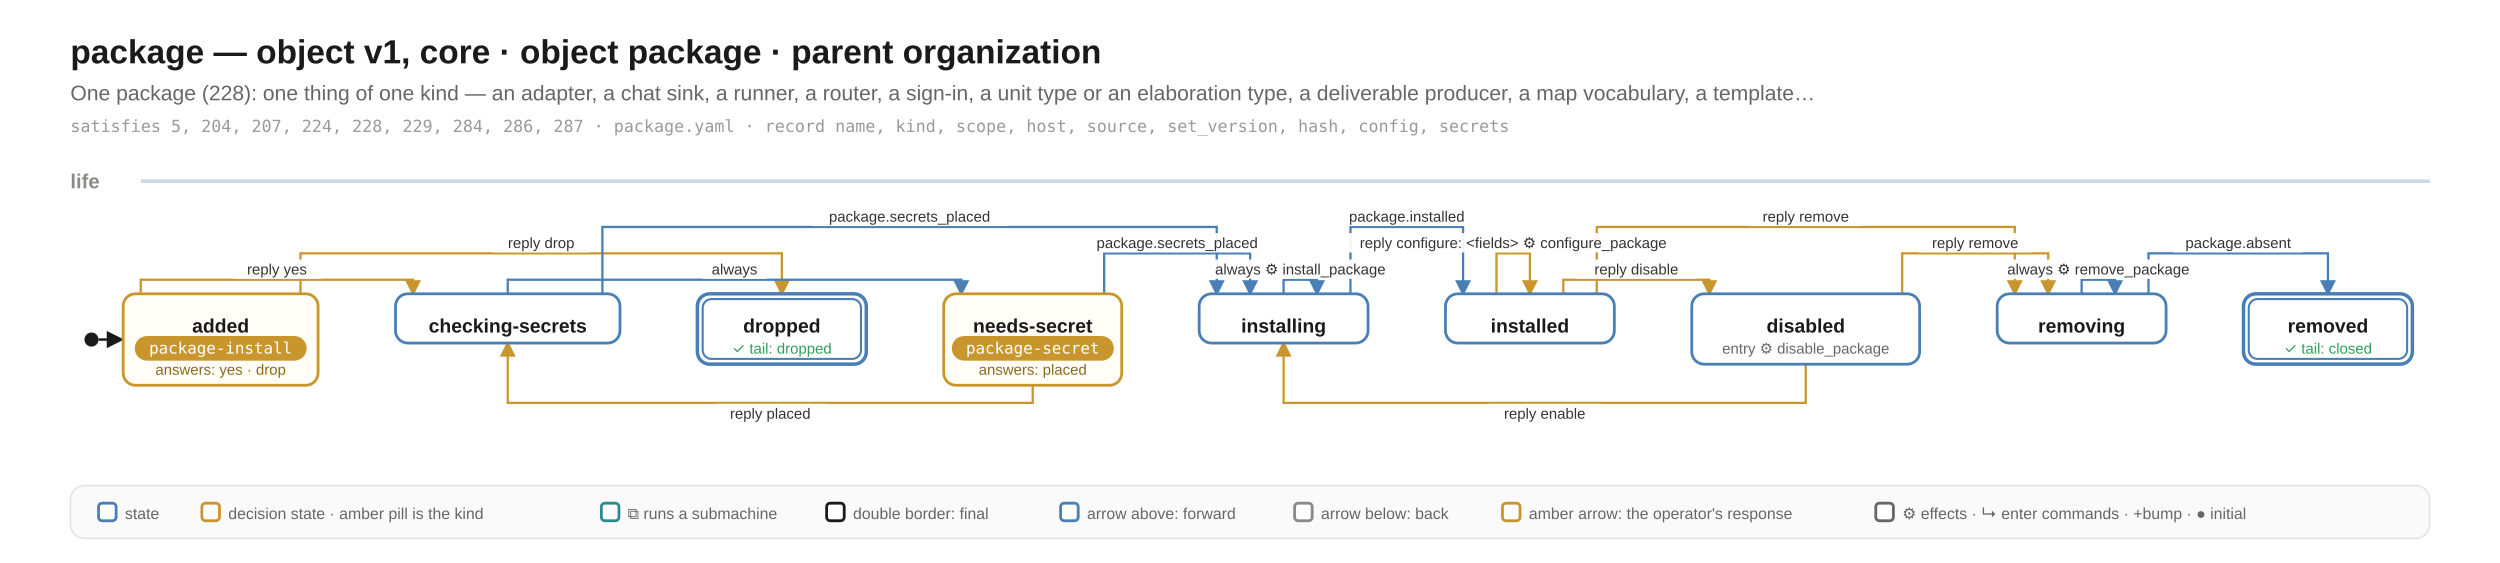
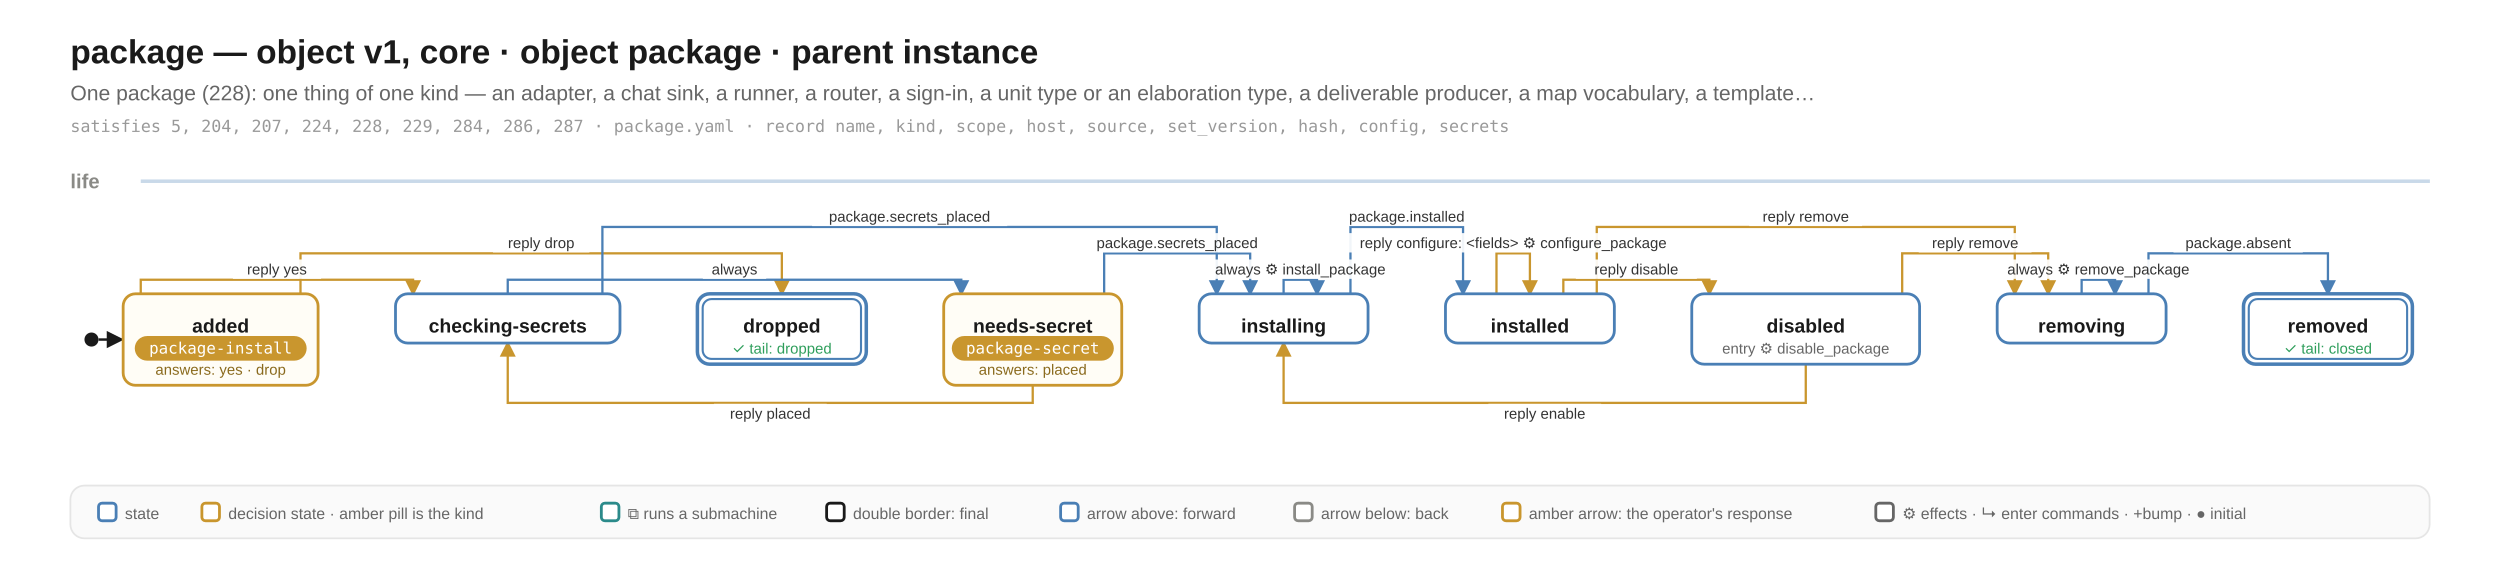
<svg xmlns="http://www.w3.org/2000/svg" width="1421" height="320" viewBox="0 0 1421 320" font-family="-apple-system, 'Helvetica Neue', Arial, sans-serif">
  <defs>
    <marker id="mB" viewBox="0 0 10 10" refX="8.5" refY="5" markerWidth="7" markerHeight="7" orient="auto-start-reverse">
      <path d="M0 0L10 5L0 10z" fill="#4a7fb5" />
    </marker>
    <marker id="mT" viewBox="0 0 10 10" refX="8.5" refY="5" markerWidth="7" markerHeight="7" orient="auto-start-reverse">
      <path d="M0 0L10 5L0 10z" fill="#2b8a8a" />
    </marker>
    <marker id="mG" viewBox="0 0 10 10" refX="8.5" refY="5" markerWidth="7" markerHeight="7" orient="auto-start-reverse">
      <path d="M0 0L10 5L0 10z" fill="#8a8a86" />
    </marker>
    <marker id="mA" viewBox="0 0 10 10" refX="8.5" refY="5" markerWidth="7" markerHeight="7" orient="auto-start-reverse">
      <path d="M0 0L10 5L0 10z" fill="#c9962e" />
    </marker>
    <marker id="mI" viewBox="0 0 10 10" refX="8.5" refY="5" markerWidth="7" markerHeight="7" orient="auto-start-reverse">
      <path d="M0 0L10 5L0 10z" fill="#1a1a1a" />
    </marker>
  </defs>
  <rect width="1421" height="320" fill="#fff" />
-   <text x="40" y="36" font-size="19" font-weight="700" fill="#1a1a1a">package — object v1, core · object package · parent organization</text>
+   <text x="40" y="36" font-size="19" font-weight="700" fill="#1a1a1a">package — object v1, core · object package · parent instance</text>
  <text x="40" y="57" font-size="12" fill="#666">One package (228): one thing of one kind — an adapter, a chat sink, a runner, a router, a sign-in, a unit type or an elaboration type, a deliverable producer, a map vocabulary, a template…</text>
  <text x="40" y="75" font-size="9.5" font-family="monospace" fill="#999">satisfies 5, 204, 207, 224, 228, 229, 284, 286, 287 · package.yaml · record name, kind, scope, host, source, set_version, hash, config, secrets</text>
  <text x="40" y="107" font-size="11.5" font-weight="700" fill="#8a8a86">life</text>
  <line x1="80" y1="103" x2="1381.15" y2="103" stroke="#4a7fb5" stroke-width="2" opacity="0.3" />
  <circle cx="52.0" cy="193.0" r="4" fill="#1a1a1a" />
  <line x1="56.0" y1="193.0" x2="69.0" y2="193.0" stroke="#1a1a1a" stroke-width="1.4" marker-end="url(#mI)" />
  <path d="M80.0,167.0 V159.0 H234.8 V167.0" fill="none" stroke="#c9962e" stroke-width="1.3" marker-end="url(#mA)" />
  <path d="M170.8,167.0 V144.0 H444.4 V167.0" fill="none" stroke="#c9962e" stroke-width="1.3" marker-end="url(#mA)" />
  <path d="M342.4,167.0 V129.0 H691.6 V167.0" fill="none" stroke="#4a7fb5" stroke-width="1.3" marker-end="url(#mB)" />
  <path d="M288.6,167.0 V159.0 H546.4 V167.0" fill="none" stroke="#4a7fb5" stroke-width="1.3" marker-end="url(#mB)" />
  <path d="M627.6,167.0 V144.0 H710.6 V167.0" fill="none" stroke="#4a7fb5" stroke-width="1.3" marker-end="url(#mB)" />
  <path d="M587.0,219.0 V229.0 H288.6 V195.0" fill="none" stroke="#c9962e" stroke-width="1.3" marker-end="url(#mA)" />
  <path d="M767.6,167.0 V129.0 H831.6 V167.0" fill="none" stroke="#4a7fb5" stroke-width="1.3" marker-end="url(#mB)" />
  <path d="M729.6,167.0 V159.0 H748.6 V167.0" fill="none" stroke="#4a7fb5" stroke-width="1.3" marker-end="url(#mB)" />
  <path d="M850.6,167.0 V144.0 H869.6 V167.0" fill="none" stroke="#c9962e" stroke-width="1.3" marker-end="url(#mA)" />
  <path d="M888.6,167.0 V159.0 H971.6 V167.0" fill="none" stroke="#c9962e" stroke-width="1.3" marker-end="url(#mA)" />
  <path d="M907.6,167.0 V129.0 H1145.2 V167.0" fill="none" stroke="#c9962e" stroke-width="1.3" marker-end="url(#mA)" />
  <path d="M1026.4,207.0 V229.0 H729.6 V195.0" fill="none" stroke="#c9962e" stroke-width="1.3" marker-end="url(#mA)" />
  <path d="M1081.2,167.0 V144.0 H1164.2 V167.0" fill="none" stroke="#c9962e" stroke-width="1.3" marker-end="url(#mA)" />
  <path d="M1221.2,167.0 V144.0 H1323.2 V167.0" fill="none" stroke="#4a7fb5" stroke-width="1.3" marker-end="url(#mB)" />
  <path d="M1183.2,167.0 V159.0 H1202.2 V167.0" fill="none" stroke="#4a7fb5" stroke-width="1.3" marker-end="url(#mB)" />
  <rect x="70.0" y="167.0" width="110.8" height="52.0" rx="7" fill="#fffdf6" stroke="#c9962e" stroke-width="1.6" />
  <text x="125.4" y="189.0" font-size="11" fill="#1a1a1a" text-anchor="middle" font-weight="700">added</text>
  <rect x="76.6" y="191.0" width="97.7" height="14" rx="7" fill="#c9962e" />
  <text x="125.4" y="201.0" font-size="9" font-family="monospace" fill="#fff" text-anchor="middle">package-install</text>
  <text x="125.4" y="213.0" font-size="8.5" fill="#8a6a1d" text-anchor="middle">answers: yes · drop</text>
  <rect x="224.8" y="167.0" width="127.6" height="28.0" rx="7" fill="#fff" stroke="#4a7fb5" stroke-width="1.6" />
  <text x="288.6" y="189.0" font-size="11" fill="#1a1a1a" text-anchor="middle" font-weight="700">checking-secrets</text>
  <rect x="396.4" y="167.0" width="96.0" height="40.0" rx="7" fill="#fff" stroke="#4a7fb5" stroke-width="2" />
  <rect x="399.4" y="170.0" width="90.0" height="34.0" rx="5" fill="none" stroke="#4a7fb5" stroke-width="1.2" />
  <text x="444.4" y="189.0" font-size="11" fill="#1a1a1a" text-anchor="middle" font-weight="700">dropped</text>
  <text x="444.4" y="201.0" font-size="8.5" fill="#2e9e5b" text-anchor="middle">✓ tail: dropped</text>
  <rect x="536.4" y="167.0" width="101.2" height="52.0" rx="7" fill="#fffdf6" stroke="#c9962e" stroke-width="1.6" />
  <text x="587.0" y="189.0" font-size="11" fill="#1a1a1a" text-anchor="middle" font-weight="700">needs-secret</text>
  <rect x="541.0" y="191.0" width="92.1" height="14" rx="7" fill="#c9962e" />
  <text x="587.0" y="201.0" font-size="9" font-family="monospace" fill="#fff" text-anchor="middle">package-secret</text>
  <text x="587.0" y="213.0" font-size="8.5" fill="#8a6a1d" text-anchor="middle">answers: placed</text>
  <rect x="681.6" y="167.0" width="96.0" height="28.0" rx="7" fill="#fff" stroke="#4a7fb5" stroke-width="1.6" />
  <text x="729.6" y="189.0" font-size="11" fill="#1a1a1a" text-anchor="middle" font-weight="700">installing</text>
  <rect x="821.6" y="167.0" width="96.0" height="28.0" rx="7" fill="#fff" stroke="#4a7fb5" stroke-width="1.6" />
  <text x="869.6" y="189.0" font-size="11" fill="#1a1a1a" text-anchor="middle" font-weight="700">installed</text>
  <rect x="961.6" y="167.0" width="129.5" height="40.0" rx="7" fill="#fff" stroke="#4a7fb5" stroke-width="1.6" />
  <text x="1026.4" y="189.0" font-size="11" fill="#1a1a1a" text-anchor="middle" font-weight="700">disabled</text>
  <text x="1026.4" y="201.0" font-size="8.5" fill="#666" text-anchor="middle">entry ⚙ disable_package</text>
  <rect x="1135.2" y="167.0" width="96.0" height="28.0" rx="7" fill="#fff" stroke="#4a7fb5" stroke-width="1.6" />
  <text x="1183.2" y="189.0" font-size="11" fill="#1a1a1a" text-anchor="middle" font-weight="700">removing</text>
  <rect x="1275.2" y="167.0" width="96.0" height="40.0" rx="7" fill="#fff" stroke="#4a7fb5" stroke-width="2" />
  <rect x="1278.2" y="170.0" width="90.0" height="34.0" rx="5" fill="none" stroke="#4a7fb5" stroke-width="1.2" />
  <text x="1323.2" y="189.0" font-size="11" fill="#1a1a1a" text-anchor="middle" font-weight="700">removed</text>
  <text x="1323.2" y="201.0" font-size="8.5" fill="#2e9e5b" text-anchor="middle">✓ tail: closed</text>
  <rect x="132.4" y="147.5" width="50.1" height="11" fill="#fff" opacity="0.92" />
  <text x="157.4" y="156.0" font-size="8.5" fill="#333" text-anchor="middle">reply yes</text>
  <rect x="280.2" y="132.5" width="54.8" height="11" fill="#fff" opacity="0.92" />
  <text x="307.6" y="141.0" font-size="8.5" fill="#333" text-anchor="middle">reply drop</text>
  <rect x="461.6" y="117.5" width="110.9" height="11" fill="#fff" opacity="0.92" />
  <text x="517.0" y="126.0" font-size="8.5" fill="#333" text-anchor="middle">package.secrets_placed</text>
  <rect x="399.5" y="147.5" width="36.0" height="11" fill="#fff" opacity="0.92" />
  <text x="417.5" y="156.0" font-size="8.5" fill="#333" text-anchor="middle">always</text>
  <rect x="613.7" y="132.5" width="110.9" height="11" fill="#fff" opacity="0.92" />
  <text x="669.1" y="141.0" font-size="8.5" fill="#333" text-anchor="middle">package.secrets_placed</text>
  <rect x="405.8" y="229.5" width="64.1" height="11" fill="#fff" opacity="0.92" />
  <text x="437.8" y="238.0" font-size="8.5" fill="#333" text-anchor="middle">reply placed</text>
  <rect x="755.9" y="117.5" width="87.5" height="11" fill="#fff" opacity="0.92" />
  <text x="799.6" y="126.0" font-size="8.5" fill="#333" text-anchor="middle">package.installed</text>
  <rect x="679.0" y="147.5" width="120.2" height="11" fill="#fff" opacity="0.92" />
  <text x="739.1" y="156.0" font-size="8.5" fill="#333" text-anchor="middle">always ⚙ install_package</text>
  <rect x="750.9" y="132.5" width="218.4" height="11" fill="#fff" opacity="0.92" />
  <text x="860.1" y="141.0" font-size="8.5" fill="#333" text-anchor="middle">reply configure: &lt;fields&gt; ⚙ configure_package</text>
  <rect x="895.7" y="147.5" width="68.8" height="11" fill="#fff" opacity="0.92" />
  <text x="930.1" y="156.0" font-size="8.5" fill="#333" text-anchor="middle">reply disable</text>
  <rect x="994.3" y="117.5" width="64.1" height="11" fill="#fff" opacity="0.92" />
  <text x="1026.4" y="126.0" font-size="8.5" fill="#333" text-anchor="middle">reply remove</text>
  <rect x="846.0" y="229.5" width="64.1" height="11" fill="#fff" opacity="0.92" />
  <text x="878.0" y="238.0" font-size="8.5" fill="#333" text-anchor="middle">reply enable</text>
  <rect x="1090.6" y="132.5" width="64.1" height="11" fill="#fff" opacity="0.92" />
  <text x="1122.7" y="141.0" font-size="8.5" fill="#333" text-anchor="middle">reply remove</text>
  <rect x="1235.4" y="132.5" width="73.5" height="11" fill="#fff" opacity="0.92" />
  <text x="1272.2" y="141.0" font-size="8.5" fill="#333" text-anchor="middle">package.absent</text>
  <rect x="1134.9" y="147.5" width="115.5" height="11" fill="#fff" opacity="0.92" />
  <text x="1192.7" y="156.0" font-size="8.5" fill="#333" text-anchor="middle">always ⚙ remove_package</text>
  <rect x="40" y="276" width="1341" height="30" rx="8" fill="#fafafa" stroke="#e5e5e5" />
  <rect x="56" y="286" width="10" height="10" rx="2" fill="#fff" stroke="#4a7fb5" stroke-width="1.6" />
  <text x="71" y="295" font-size="9" fill="#666">state</text>
  <rect x="114.75" y="286" width="10" height="10" rx="2" fill="#fff" stroke="#c9962e" stroke-width="1.6" />
  <text x="129.75" y="295" font-size="9" fill="#666">decision state · amber pill is the kind</text>
  <rect x="341.8" y="286" width="10" height="10" rx="2" fill="#fff" stroke="#2b8a8a" stroke-width="1.6" />
  <text x="356.8" y="295" font-size="9" fill="#666">⧉ runs a submachine</text>
  <rect x="469.85" y="286" width="10" height="10" rx="2" fill="#fff" stroke="#1a1a1a" stroke-width="1.6" />
  <text x="484.85" y="295" font-size="9" fill="#666">double border: final</text>
  <rect x="602.85" y="286" width="10" height="10" rx="2" fill="#fff" stroke="#4a7fb5" stroke-width="1.6" />
  <text x="617.85" y="295" font-size="9" fill="#666">arrow above: forward</text>
  <rect x="735.85" y="286" width="10" height="10" rx="2" fill="#fff" stroke="#8a8a86" stroke-width="1.6" />
  <text x="750.85" y="295" font-size="9" fill="#666">arrow below: back</text>
  <rect x="854.0" y="286" width="10" height="10" rx="2" fill="#fff" stroke="#c9962e" stroke-width="1.6" />
  <text x="869.0" y="295" font-size="9" fill="#666">amber arrow: the operator's response</text>
  <rect x="1066.2" y="286" width="10" height="10" rx="2" fill="#fff" stroke="#666" stroke-width="1.6" />
  <text x="1081.2" y="295" font-size="9" fill="#666">⚙ effects · ↳ enter commands · +bump · ● initial</text>
</svg>
